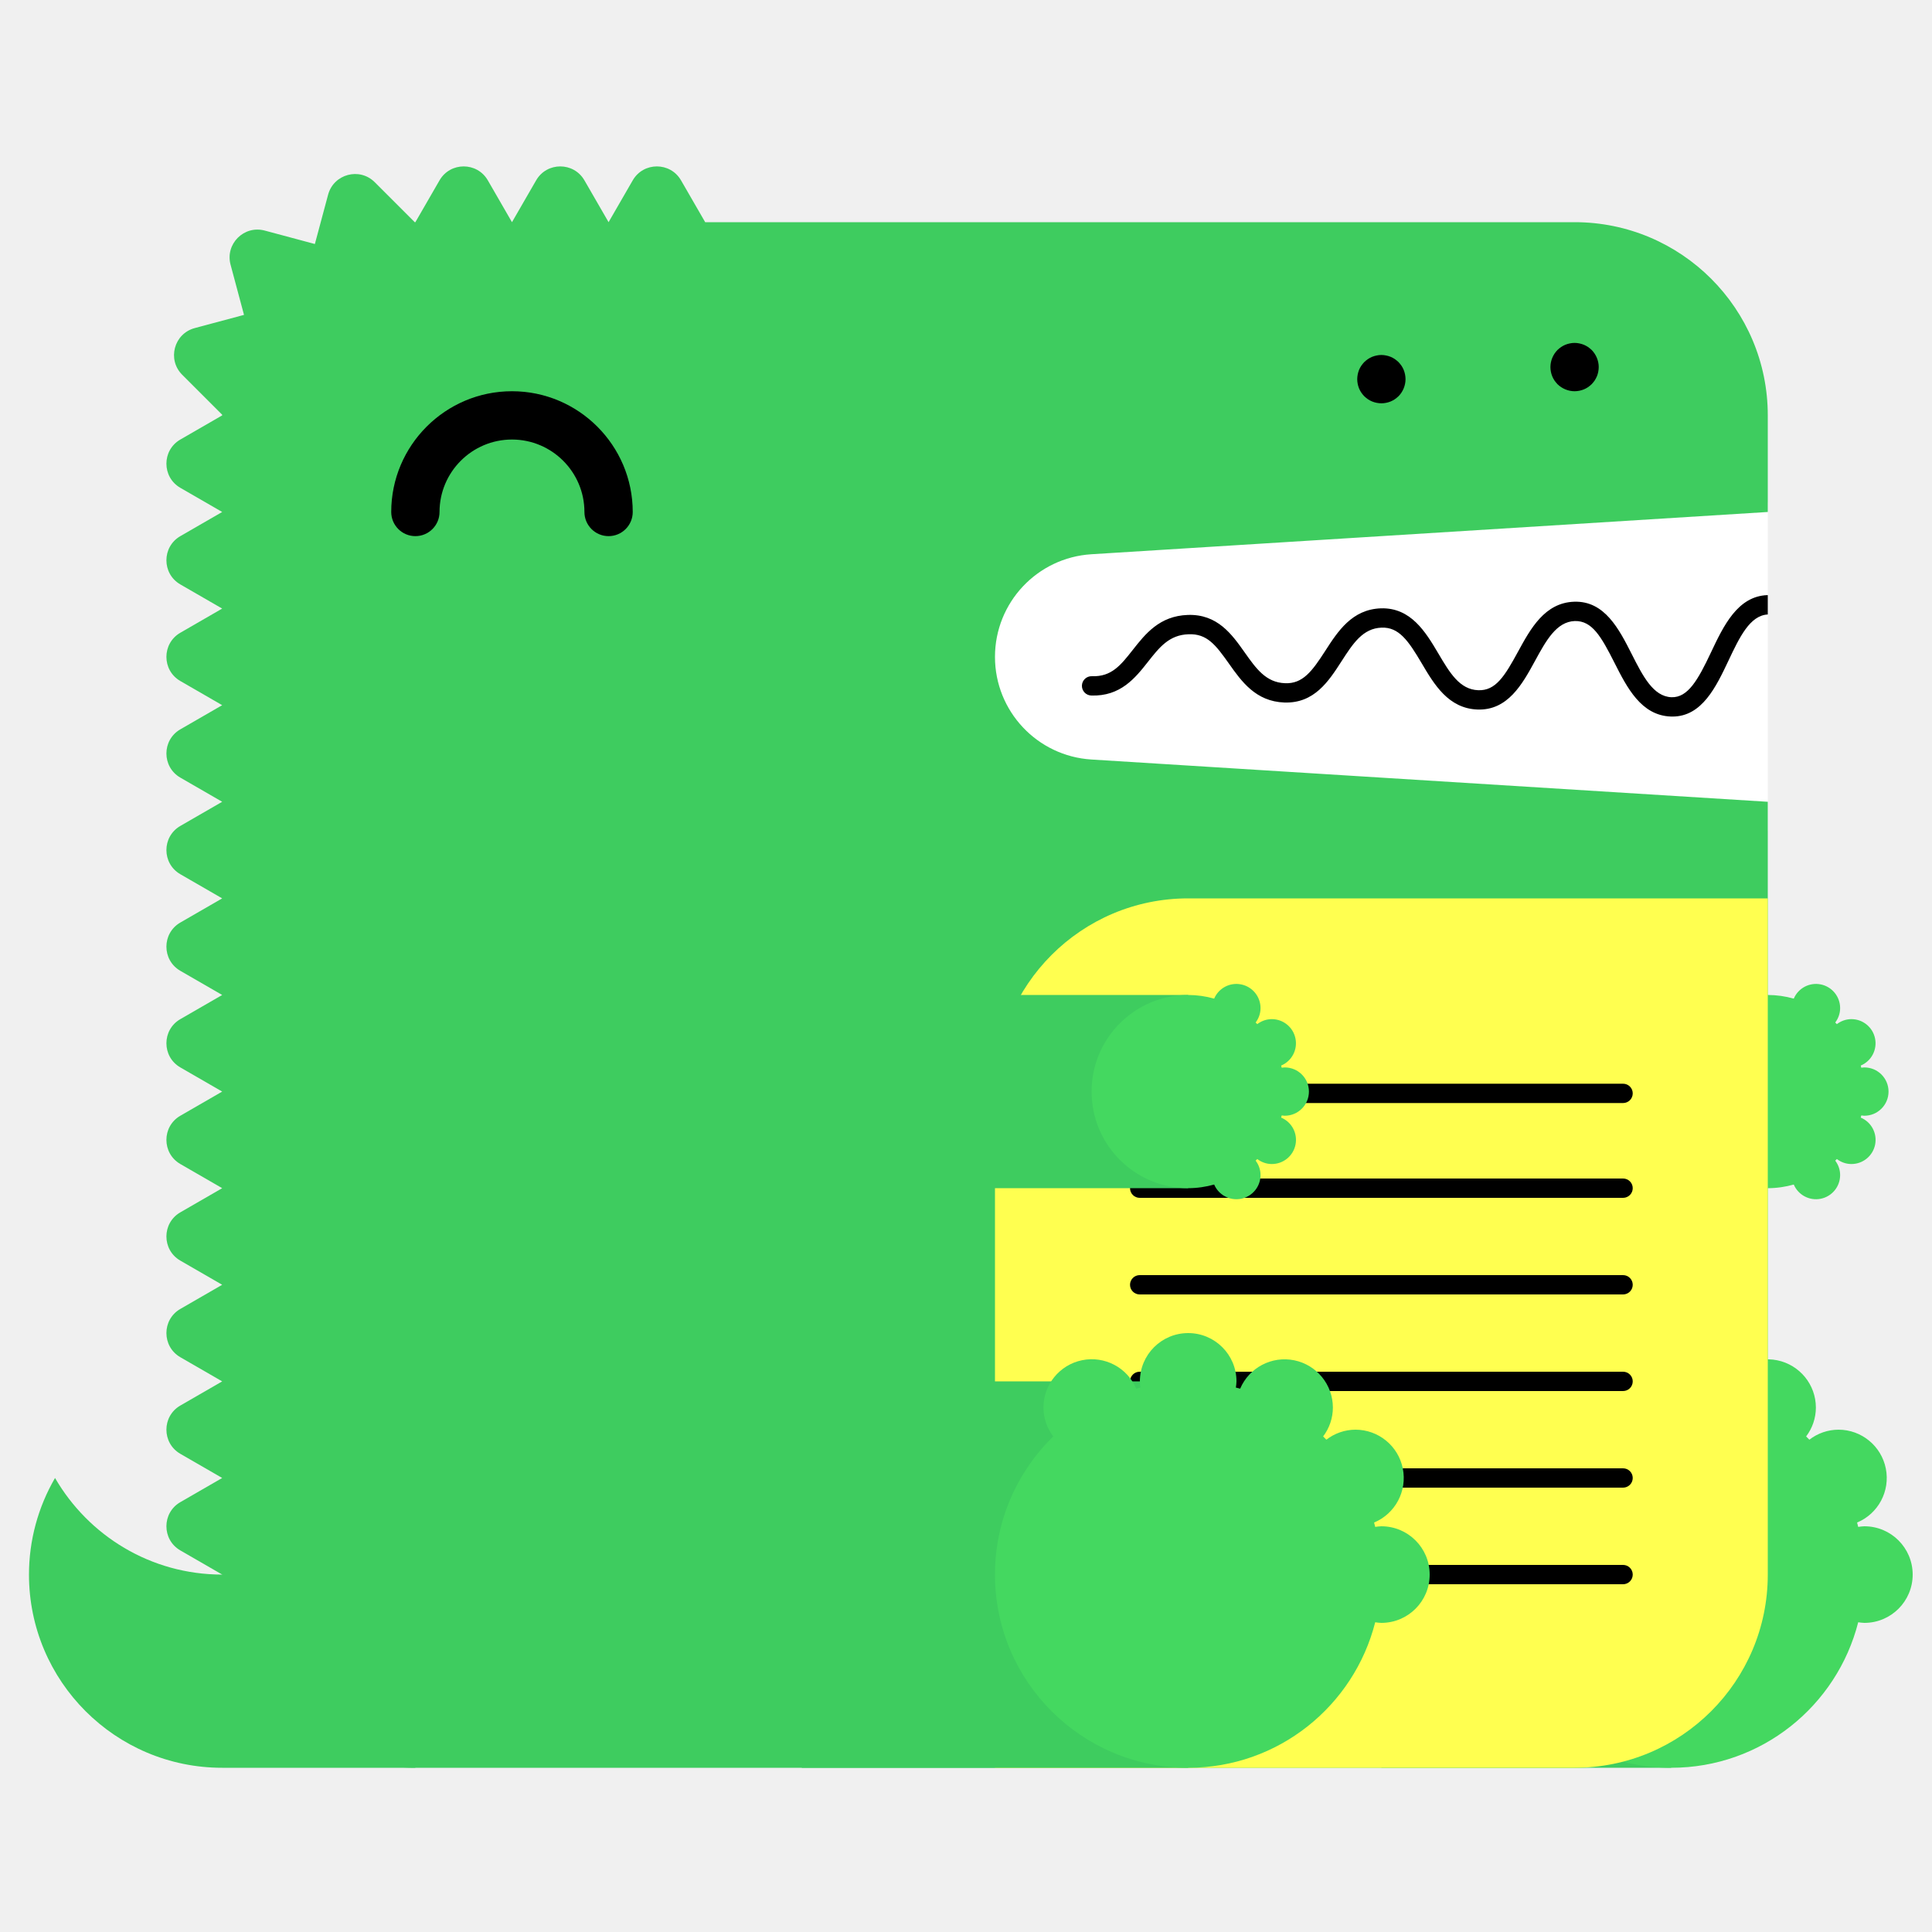
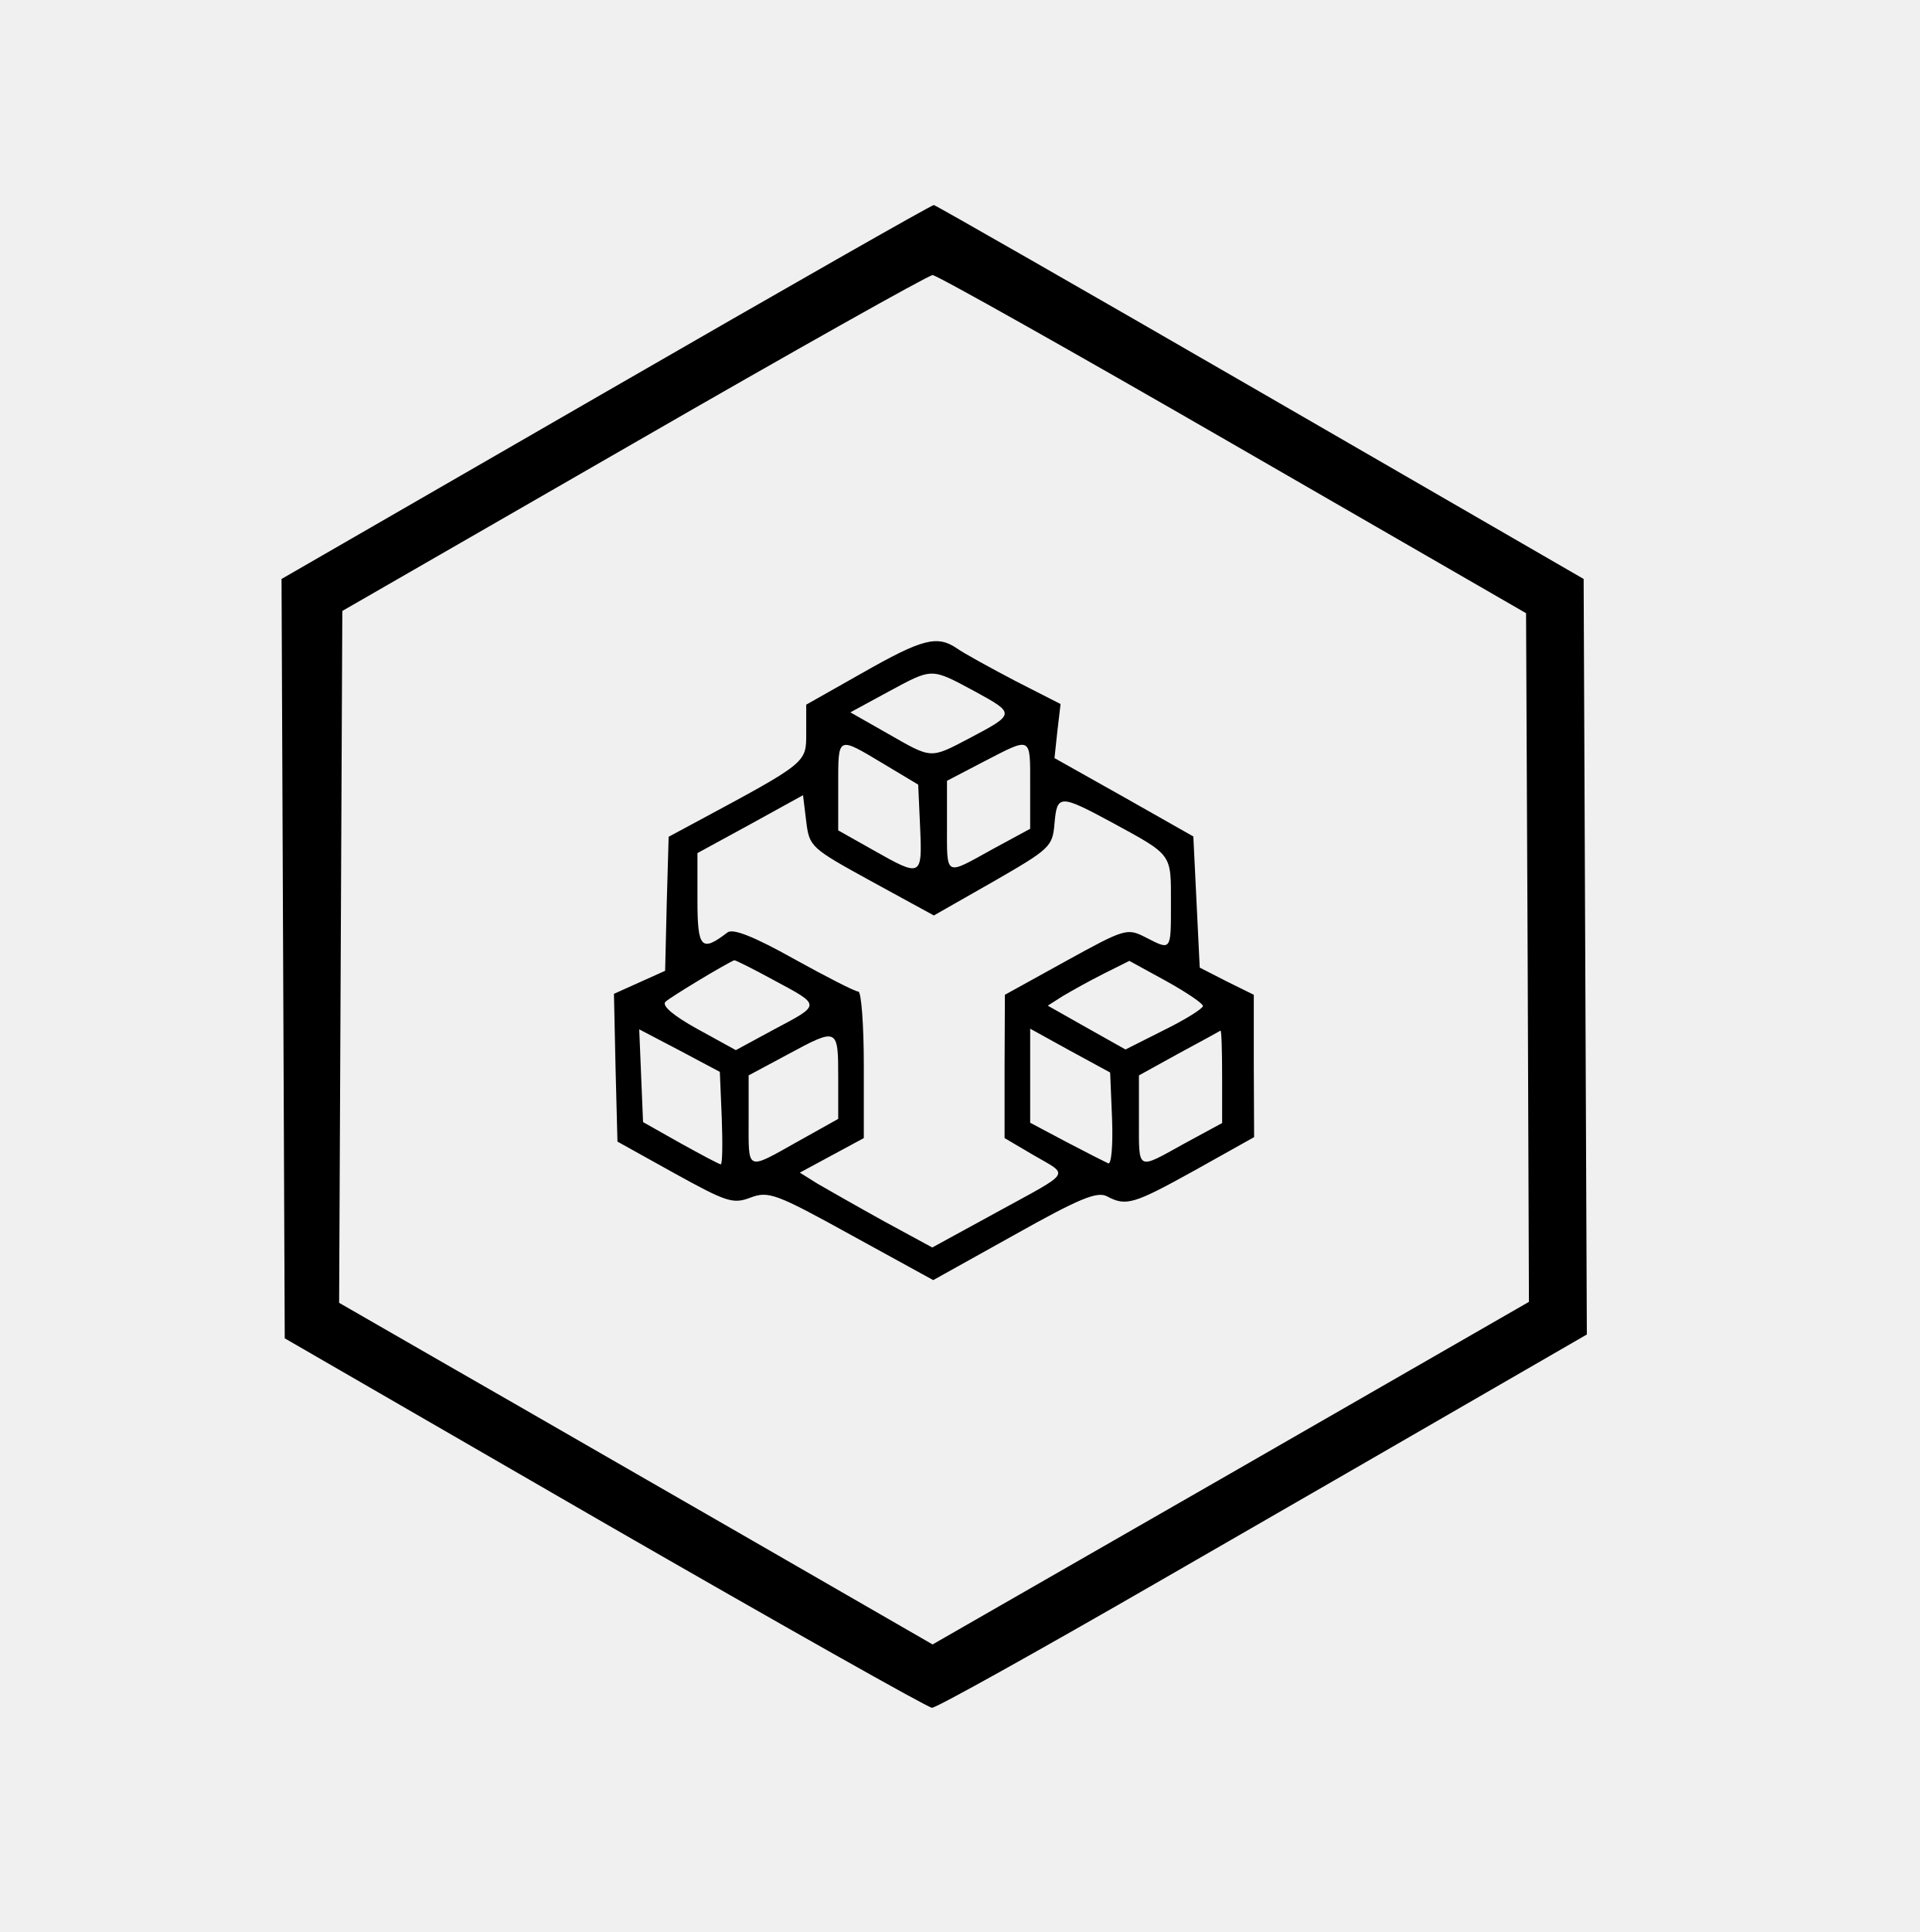
- <svg xmlns="http://www.w3.org/2000/svg" width="200" height="200" viewBox="0 0 200 200">
-   <g fill="none" fill-rule="evenodd">
-     <path fill="#FFF" d="M99 52h84v34H99z" />
-     <path d="M23 163c-7.398 0-13.843-4.027-17.303-10A19.886 19.886 0 0 0 3 163c0 11.046 8.954 20 20 20h20v-20H23z" fill="#3ECC5F" />
-     <path d="M112.98 57.376L183 53V43c0-11.046-8.954-20-20-20H73l-2.5-4.33c-1.112-1.925-3.889-1.925-5 0L63 23l-2.5-4.33c-1.111-1.925-3.889-1.925-5 0L53 23l-2.5-4.33c-1.111-1.925-3.889-1.925-5 0L43 23c-.022 0-.042.003-.065.003l-4.142-4.141c-1.57-1.571-4.252-.853-4.828 1.294l-1.369 5.104-5.192-1.392c-2.148-.575-4.111 1.389-3.535 3.536l1.39 5.193-5.102 1.367c-2.148.576-2.867 3.259-1.296 4.83l4.142 4.142c0 .021-.003.042-.003.064l-4.33 2.5c-1.925 1.111-1.925 3.889 0 5L23 53l-4.33 2.5c-1.925 1.111-1.925 3.889 0 5L23 63l-4.33 2.5c-1.925 1.111-1.925 3.889 0 5L23 73l-4.33 2.5c-1.925 1.111-1.925 3.889 0 5L23 83l-4.33 2.5c-1.925 1.111-1.925 3.889 0 5L23 93l-4.33 2.5c-1.925 1.111-1.925 3.889 0 5L23 103l-4.33 2.5c-1.925 1.111-1.925 3.889 0 5L23 113l-4.33 2.5c-1.925 1.111-1.925 3.889 0 5L23 123l-4.33 2.5c-1.925 1.111-1.925 3.889 0 5L23 133l-4.33 2.5c-1.925 1.111-1.925 3.889 0 5L23 143l-4.33 2.5c-1.925 1.111-1.925 3.889 0 5L23 153l-4.33 2.5c-1.925 1.111-1.925 3.889 0 5L23 163c0 11.046 8.954 20 20 20h120c11.046 0 20-8.954 20-20V83l-70.02-4.376A10.645 10.645 0 0 1 103 68c0-5.621 4.37-10.273 9.98-10.624" fill="#3ECC5F" />
-     <path fill="#3ECC5F" d="M143 183h30v-40h-30z" />
-     <path d="M193 158c-.219 0-.428.037-.639.064-.038-.15-.074-.301-.116-.451A5 5 0 0 0 190.32 148a4.96 4.96 0 0 0-3.016 1.036 26.531 26.531 0 0 0-.335-.336 4.955 4.955 0 0 0 1.011-2.987 5 5 0 0 0-9.599-1.959c-.148-.042-.297-.077-.445-.115.027-.211.064-.42.064-.639a5 5 0 0 0-5-5 5 5 0 0 0-5 5c0 .219.037.428.064.639-.148.038-.297.073-.445.115a4.998 4.998 0 0 0-9.599 1.959c0 1.125.384 2.151 1.011 2.987-3.717 3.632-6.031 8.693-6.031 14.3 0 11.046 8.954 20 20 20 9.339 0 17.16-6.41 19.361-15.064.211.027.42.064.639.064a5 5 0 0 0 5-5 5 5 0 0 0-5-5" fill="#44D860" />
-     <path fill="#3ECC5F" d="M153 123h30v-20h-30z" />
-     <path d="M193 115.5a2.5 2.5 0 1 0 0-5c-.109 0-.214.019-.319.032-.02-.075-.037-.15-.058-.225a2.501 2.501 0 0 0-.963-4.807c-.569 0-1.088.197-1.508.518a6.653 6.653 0 0 0-.168-.168c.314-.417.506-.931.506-1.494a2.5 2.5 0 0 0-4.8-.979A9.987 9.987 0 0 0 183 103c-5.522 0-10 4.478-10 10s4.478 10 10 10c.934 0 1.833-.138 2.69-.377a2.5 2.5 0 0 0 4.8-.979c0-.563-.192-1.077-.506-1.494.057-.055.113-.111.168-.168.42.321.939.518 1.508.518a2.5 2.5 0 0 0 .963-4.807c.021-.074.038-.15.058-.225.105.013.21.032.319.032" fill="#44D860" />
-     <path d="M63 55.5a2.5 2.5 0 0 1-2.5-2.5c0-4.136-3.364-7.5-7.5-7.5s-7.5 3.364-7.5 7.5a2.5 2.5 0 1 1-5 0c0-6.893 5.607-12.5 12.5-12.5S65.5 46.107 65.5 53a2.5 2.5 0 0 1-2.5 2.5" fill="#000" />
-     <path d="M103 183h60c11.046 0 20-8.954 20-20V93h-60c-11.046 0-20 8.954-20 20v70z" fill="#FFFF50" />
-     <path d="M168.02 124h-50.04a1 1 0 1 1 0-2h50.04a1 1 0 1 1 0 2m0 20h-50.04a1 1 0 1 1 0-2h50.04a1 1 0 1 1 0 2m0 20h-50.04a1 1 0 1 1 0-2h50.04a1 1 0 1 1 0 2m0-49.814h-50.04a1 1 0 1 1 0-2h50.04a1 1 0 1 1 0 2m0 19.814h-50.04a1 1 0 1 1 0-2h50.04a1 1 0 1 1 0 2m0 20h-50.04a1 1 0 1 1 0-2h50.04a1 1 0 1 1 0 2M183 61.611c-.012 0-.022-.006-.034-.005-3.09.105-4.552 3.196-5.842 5.923-1.346 2.85-2.387 4.703-4.093 4.647-1.889-.068-2.969-2.202-4.113-4.46-1.314-2.594-2.814-5.536-5.963-5.426-3.046.104-4.513 2.794-5.807 5.167-1.377 2.528-2.314 4.065-4.121 3.994-1.927-.07-2.951-1.805-4.136-3.813-1.321-2.236-2.848-4.75-5.936-4.664-2.994.103-4.465 2.385-5.763 4.4-1.373 2.13-2.335 3.428-4.165 3.351-1.973-.07-2.992-1.51-4.171-3.177-1.324-1.873-2.816-3.993-5.895-3.89-2.928.1-4.399 1.97-5.696 3.618-1.232 1.564-2.194 2.802-4.229 2.724a1 1 0 0 0-.072 2c3.017.101 4.545-1.8 5.872-3.487 1.177-1.496 2.193-2.787 4.193-2.855 1.926-.082 2.829 1.115 4.195 3.045 1.297 1.834 2.769 3.914 5.731 4.021 3.103.104 4.596-2.215 5.918-4.267 1.182-1.834 2.202-3.417 4.15-3.484 1.793-.067 2.769 1.35 4.145 3.681 1.297 2.197 2.766 4.686 5.787 4.796 3.125.108 4.634-2.62 5.949-5.035 1.139-2.088 2.214-4.06 4.119-4.126 1.793-.042 2.728 1.595 4.111 4.33 1.292 2.553 2.757 5.445 5.825 5.556l.169.003c3.064 0 4.518-3.075 5.805-5.794 1.139-2.41 2.217-4.68 4.067-4.773v-2z" fill="#000" />
-     <path fill="#3ECC5F" d="M83 183h40v-40H83z" />
-     <path d="M143 158c-.219 0-.428.037-.639.064-.038-.15-.074-.301-.116-.451A5 5 0 0 0 140.32 148a4.96 4.96 0 0 0-3.016 1.036 26.531 26.531 0 0 0-.335-.336 4.955 4.955 0 0 0 1.011-2.987 5 5 0 0 0-9.599-1.959c-.148-.042-.297-.077-.445-.115.027-.211.064-.42.064-.639a5 5 0 0 0-5-5 5 5 0 0 0-5 5c0 .219.037.428.064.639-.148.038-.297.073-.445.115a4.998 4.998 0 0 0-9.599 1.959c0 1.125.384 2.151 1.011 2.987-3.717 3.632-6.031 8.693-6.031 14.3 0 11.046 8.954 20 20 20 9.339 0 17.16-6.41 19.361-15.064.211.027.42.064.639.064a5 5 0 0 0 5-5 5 5 0 0 0-5-5" fill="#44D860" />
-     <path fill="#3ECC5F" d="M83 123h40v-20H83z" />
-     <path d="M133 115.5a2.5 2.5 0 1 0 0-5c-.109 0-.214.019-.319.032-.02-.075-.037-.15-.058-.225a2.501 2.501 0 0 0-.963-4.807c-.569 0-1.088.197-1.508.518a6.653 6.653 0 0 0-.168-.168c.314-.417.506-.931.506-1.494a2.5 2.5 0 0 0-4.8-.979A9.987 9.987 0 0 0 123 103c-5.522 0-10 4.478-10 10s4.478 10 10 10c.934 0 1.833-.138 2.69-.377a2.5 2.5 0 0 0 4.8-.979c0-.563-.192-1.077-.506-1.494.057-.055.113-.111.168-.168.42.321.939.518 1.508.518a2.5 2.5 0 0 0 .963-4.807c.021-.074.038-.15.058-.225.105.013.21.032.319.032" fill="#44D860" />
-     <path d="M143 41.75c-.16 0-.33-.02-.49-.05a2.52 2.52 0 0 1-.47-.14c-.15-.06-.29-.14-.431-.23-.13-.09-.259-.2-.38-.31-.109-.12-.219-.24-.309-.38s-.17-.28-.231-.43a2.619 2.619 0 0 1-.189-.96c0-.16.02-.33.05-.49.03-.16.08-.31.139-.47.061-.15.141-.29.231-.43.09-.13.2-.26.309-.38.121-.11.25-.22.38-.31.141-.09.281-.17.431-.23.149-.06.31-.11.47-.14.32-.07.65-.07.98 0 .159.03.32.08.47.14.149.06.29.14.43.23.13.09.259.2.38.31.11.12.22.25.31.38.09.14.17.28.23.43.06.16.11.31.14.47.029.16.05.33.05.49 0 .66-.271 1.31-.73 1.77-.121.11-.25.22-.38.31-.14.09-.281.17-.43.23a2.565 2.565 0 0 1-.96.19m20-1.25c-.66 0-1.3-.27-1.771-.73a3.802 3.802 0 0 1-.309-.38c-.09-.14-.17-.28-.231-.43a2.619 2.619 0 0 1-.189-.96c0-.66.27-1.3.729-1.77.121-.11.25-.22.38-.31.141-.09.281-.17.431-.23.149-.06.31-.11.47-.14.32-.07.66-.07.98 0 .159.03.32.08.47.14.149.06.29.14.43.23.13.09.259.2.38.31.459.47.73 1.11.73 1.77 0 .16-.021.33-.05.49-.03.16-.08.32-.14.47-.07.15-.14.29-.23.43-.09.13-.2.26-.31.38-.121.11-.25.22-.38.31-.14.09-.281.17-.43.23a2.565 2.565 0 0 1-.96.19" fill="#000" />
+ <svg xmlns="http://www.w3.org/2000/svg" version="1.0" width="300pt" height="302pt" viewBox="0 0 300 302" preserveAspectRatio="xMidYMid meet">
+   <g transform="translate(0,302) scale(0.05,-0.05)" fill="#000000" stroke="none">
+     <path d="M1894 4815 l-1014 -585 5 -1187 5 -1187 1000 -578 c550 -317 1011 -577 1023 -577 13 -1 337 180 720 401 384 221 839 484 1012 584 l315 182 -5 1181 -5 1181 -1010 584 c-555 321 -1015 584 -1021 585 -6 1 -467 -262 -1025 -584z m1961 -164 l915 -528 5 -1077 4 -1076 -932 -536 -932 -535 -562 324 c-310 178 -727 419 -928 534 l-365 210 5 1081 5 1082 910 524 c501 289 921 525 935 526 13 0 436 -238 940 -529z" />
+     <path d="M2695 3936 l-175 -99 0 -88 c0 -95 5 -91 -350 -282 l-80 -43 -6 -209 -5 -210 -80 -36 -80 -36 5 -231 6 -231 178 -99 c163 -90 183 -97 238 -76 56 21 79 13 316 -118 l255 -140 253 141 c203 114 259 137 290 121 60 -32 83 -25 276 82 l184 103 -1 222 0 223 -85 42 -84 43 -10 205 -10 205 -217 123 -217 122 9 84 10 85 -143 73 c-78 41 -160 86 -181 101 -62 42 -108 30 -296 -77z m353 -58 c126 -69 126 -70 -18 -146 -124 -65 -116 -65 -256 15 l-116 66 116 63 c143 77 134 77 274 2z m-288 -225 l110 -66 6 -133 c7 -156 4 -157 -146 -72 l-110 62 0 138 c0 159 -4 157 140 71z m460 -68 l0 -136 -118 -64 c-150 -83 -142 -88 -142 75 l0 139 115 60 c151 78 145 81 145 -74z m-495 -301 l194 -106 186 106 c177 102 185 109 191 181 8 92 16 92 181 3 189 -103 183 -96 183 -250 0 -153 2 -150 -80 -108 -57 29 -64 27 -249 -75 l-190 -105 -1 -224 0 -224 90 -53 c113 -66 124 -48 -113 -178 l-203 -111 -151 82 c-83 46 -176 99 -207 117 l-56 35 100 54 100 54 0 229 c0 126 -8 229 -17 229 -10 0 -100 46 -201 102 -125 70 -191 96 -208 83 -82 -63 -94 -50 -94 102 l0 146 165 90 165 91 10 -82 c10 -80 14 -83 205 -188z m-305 -309 c147 -79 147 -75 0 -153 l-120 -65 -120 66 c-76 42 -112 73 -100 85 14 14 183 116 215 130 3 1 59 -27 125 -63z m1340 -80 c0 -8 -54 -42 -121 -75 l-121 -61 -121 68 -122 69 47 30 c27 16 84 48 128 70 l80 40 115 -63 c63 -35 115 -70 115 -78z m-1504 -350 c3 -80 2 -145 -3 -145 -5 0 -61 30 -126 66 l-117 66 -6 145 -6 145 126 -66 126 -67 6 -144z m364 125 l0 -128 -127 -71 c-162 -91 -153 -94 -153 68 l0 139 125 67 c154 83 155 82 155 -75z m856 -129 c3 -80 -2 -142 -12 -138 -9 4 -68 34 -131 67 l-113 60 0 147 0 147 125 -69 125 -68 6 -146z m344 134 l0 -146 -118 -64 c-150 -83 -142 -88 -142 74 l0 139 125 69 c69 37 127 69 130 71 3 1 5 -63 5 -143z" />
  </g>
</svg>
